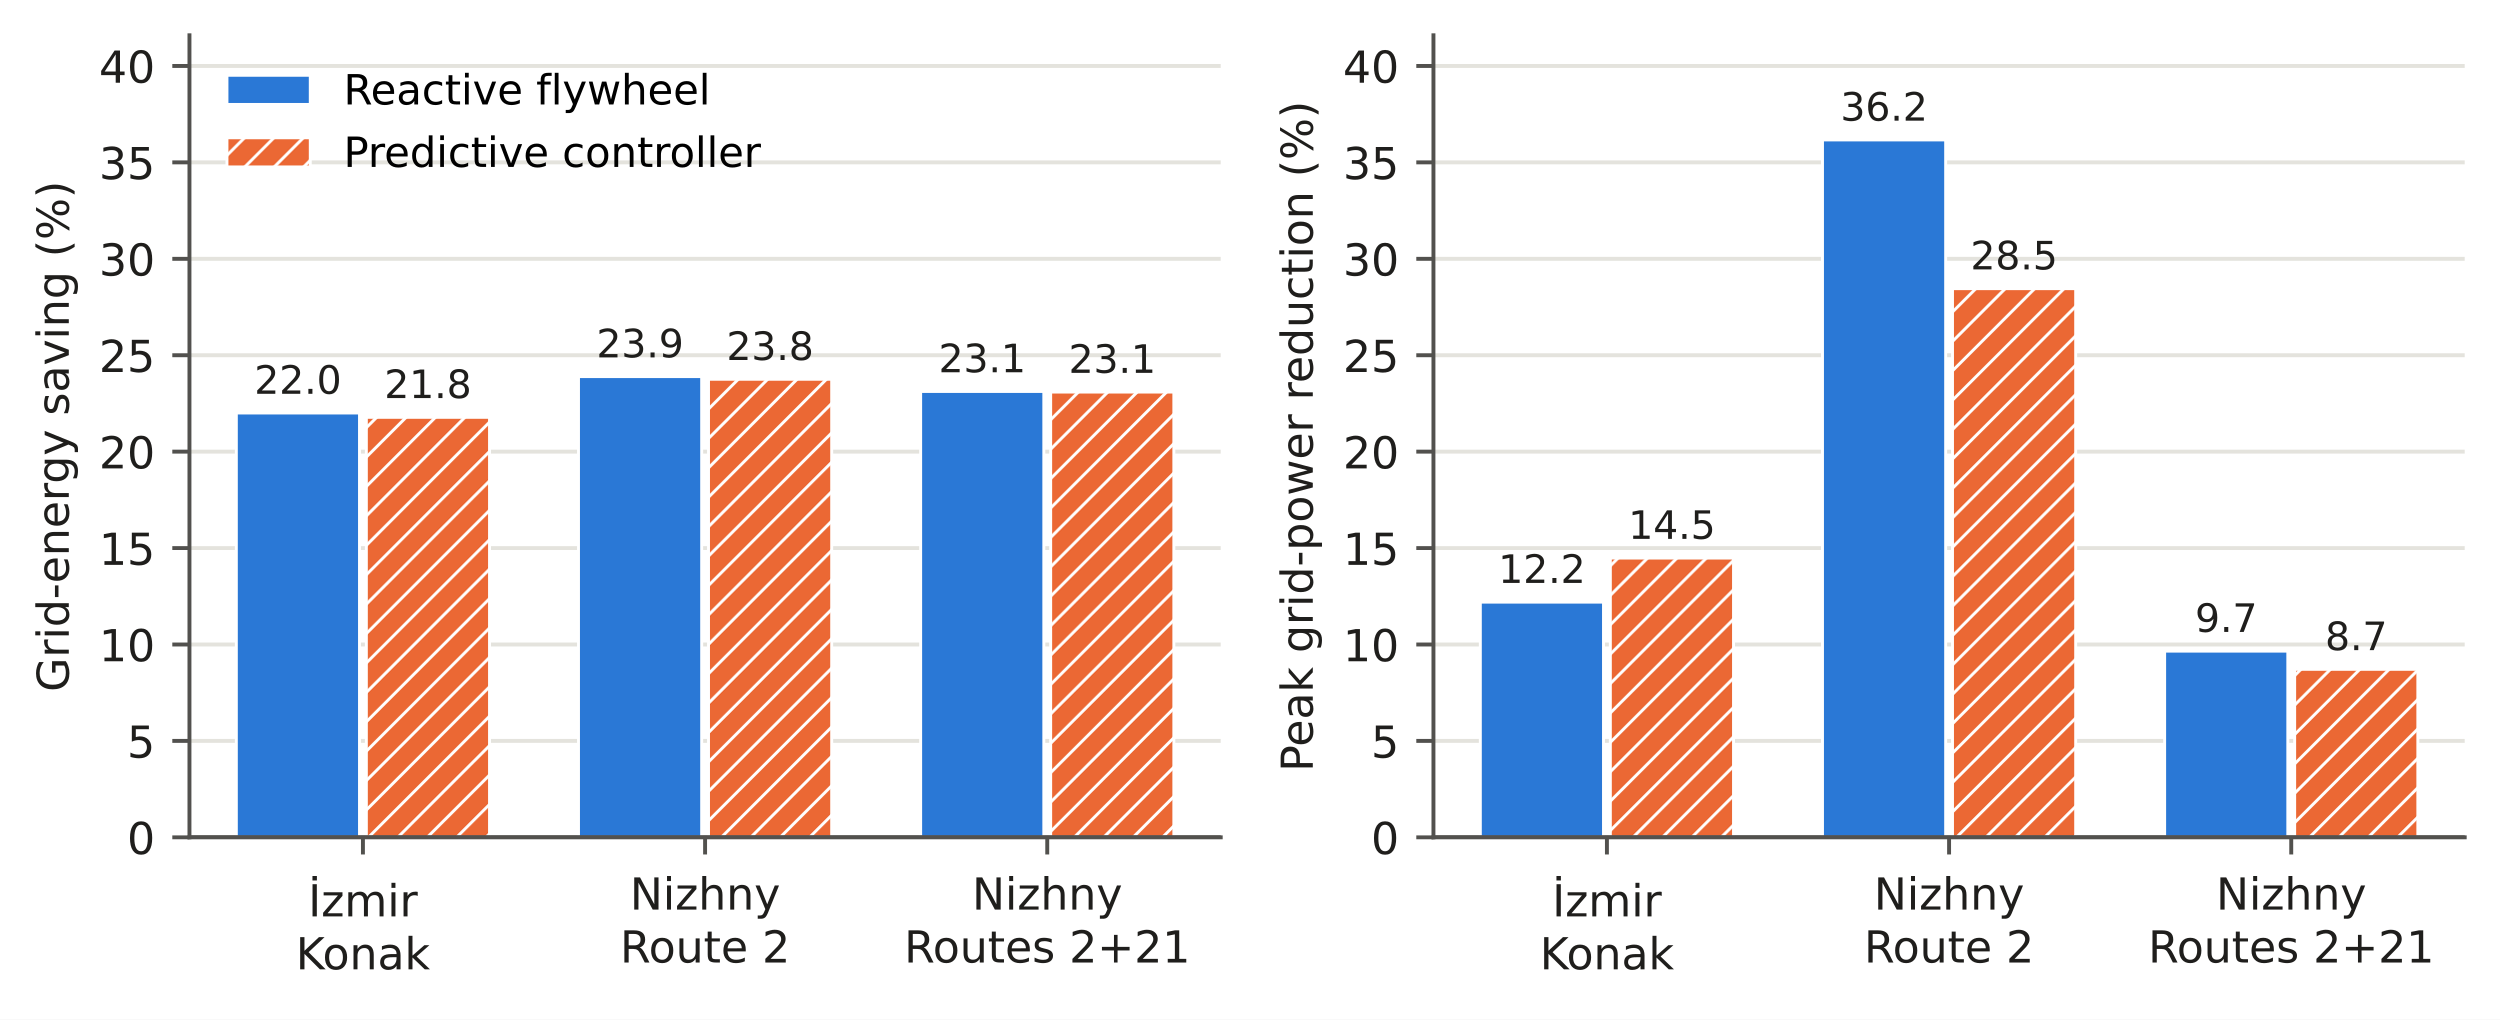
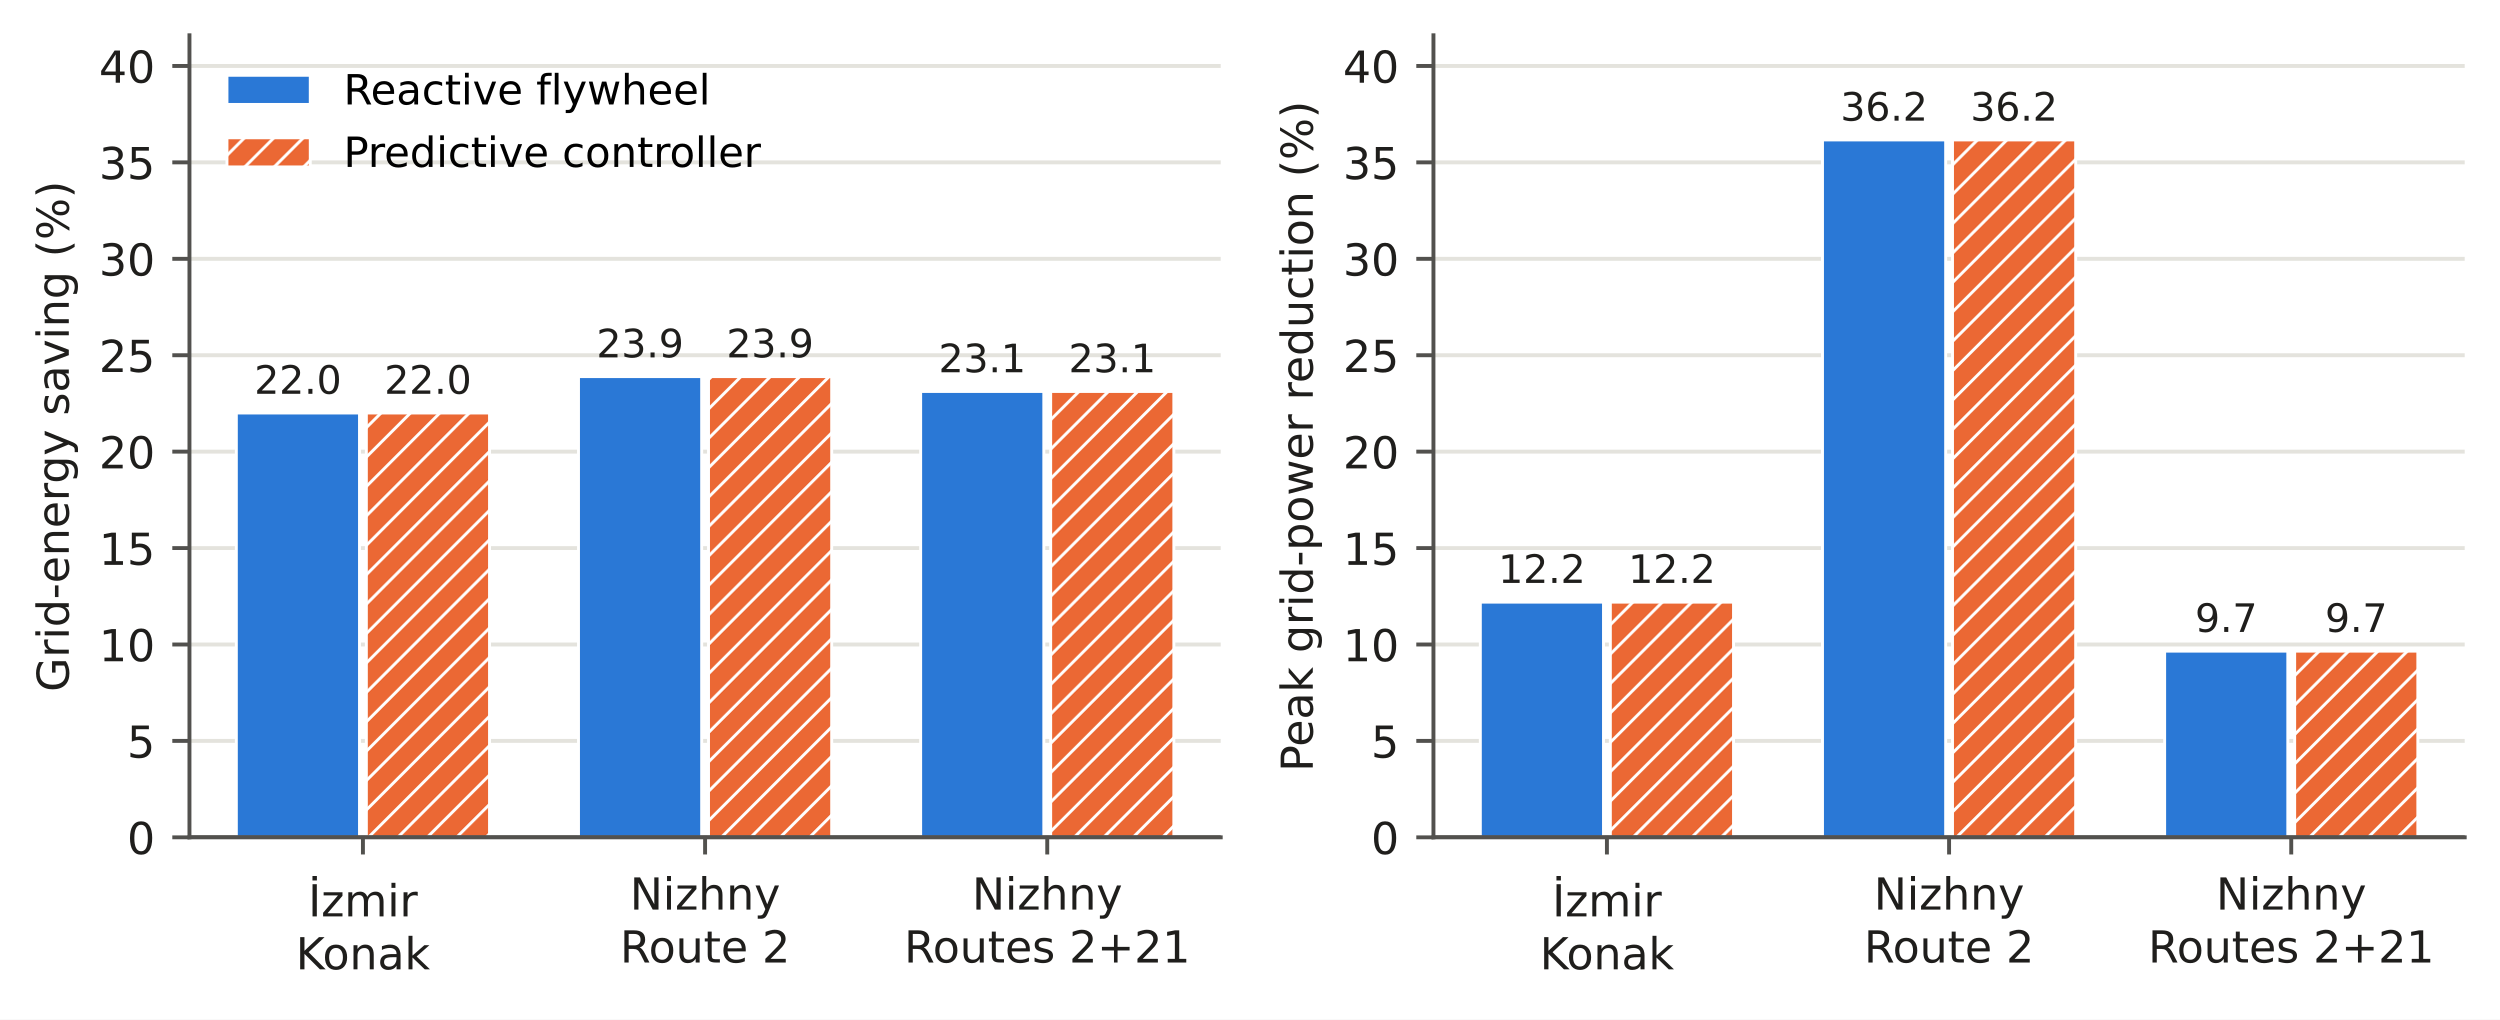
<svg xmlns="http://www.w3.org/2000/svg" xmlns:xlink="http://www.w3.org/1999/xlink" width="510.051pt" height="208.025pt" viewBox="0 0 510.051 208.025" version="1.1">
  <defs>
    <style type="text/css">*{stroke-linejoin: round; stroke-linecap: butt}</style>
  </defs>
  <g id="figure_1">
    <g id="patch_1">
      <path d="M 0 208.025  L 510.051 208.025  L 510.051 0  L 0 0  z " style="fill: #ffffff" />
    </g>
    <g id="axes_1">
      <g id="patch_2">
        <path d="M 38.653 170.832  L 249.051 170.832  L 249.051 7.2  L 38.653 7.2  z " style="fill: #ffffff" />
      </g>
      <g id="matplotlib.axis_1">
        <g id="xtick_1">
          <g id="line2d_1">
            <defs>
-               <path id="meeecc0a320" d="M 0 0  L 0 3.5  " style="stroke: #52514e; stroke-width: 0.8" />
+               <path id="m2ed4dc606e" d="M 0 0  L 0 3.5  " style="stroke: #52514e; stroke-width: 0.8" />
            </defs>
            <g>
-               <use xlink:href="#meeecc0a320" x="74.045" y="170.832" style="fill: #52514e; stroke: #52514e; stroke-width: 0.8" />
+               <use xlink:href="#m2ed4dc606e" x="74.045" y="170.832" style="fill: #52514e; stroke: #52514e; stroke-width: 0.8" />
            </g>
          </g>
          <g id="text_1">
            <text style="font-size: 9px; font-family: 'DejaVu Sans'; fill: #1f1e1c" transform="translate(62.87263 186.9597)">İzmir</text>
            <text style="font-size: 9px; font-family: 'DejaVu Sans'; fill: #1f1e1c" transform="translate(60.34981 197.7622)">Konak</text>
          </g>
        </g>
        <g id="xtick_2">
          <g id="line2d_2">
            <g>
-               <use xlink:href="#meeecc0a320" x="143.852" y="170.832" style="fill: #52514e; stroke: #52514e; stroke-width: 0.8" />
+               <use xlink:href="#m2ed4dc606e" x="143.852" y="170.832" style="fill: #52514e; stroke: #52514e; stroke-width: 0.8" />
            </g>
          </g>
          <g id="text_2">
            <text style="font-size: 9px; font-family: 'DejaVu Sans'; fill: #1f1e1c" transform="translate(128.5064 185.5717)">Nizhny</text>
            <text style="font-size: 9px; font-family: 'DejaVu Sans'; fill: #1f1e1c" transform="translate(126.4955 196.3735)">Route 2</text>
          </g>
        </g>
        <g id="xtick_3">
          <g id="line2d_3">
            <g>
-               <use xlink:href="#meeecc0a320" x="213.659" y="170.832" style="fill: #52514e; stroke: #52514e; stroke-width: 0.8" />
+               <use xlink:href="#m2ed4dc606e" x="213.659" y="170.832" style="fill: #52514e; stroke: #52514e; stroke-width: 0.8" />
            </g>
          </g>
          <g id="text_3">
            <text style="font-size: 9px; font-family: 'DejaVu Sans'; fill: #1f1e1c" transform="translate(198.3133 185.5717)">Nizhny</text>
            <text style="font-size: 9px; font-family: 'DejaVu Sans'; fill: #1f1e1c" transform="translate(184.461 196.3735)">Routes 2+21</text>
          </g>
        </g>
      </g>
      <g id="matplotlib.axis_2">
        <g id="ytick_1">
          <g id="line2d_4">
-             <path d="M 38.653 170.832  L 249.051 170.832  " clip-path="url(#pc666975434)" style="fill: none; stroke: #e4e3dd; stroke-width: 0.8; stroke-linecap: square" />
+             <path d="M 38.653 170.832  L 249.051 170.832  " clip-path="url(#p10d7fbe1e6)" style="fill: none; stroke: #e4e3dd; stroke-width: 0.8; stroke-linecap: square" />
          </g>
          <g id="line2d_5">
            <defs>
-               <path id="m731f49a6a5" d="M 0 0  L -3.5 0  " style="stroke: #52514e; stroke-width: 0.8" />
+               <path id="m03d715ada4" d="M 0 0  L -3.5 0  " style="stroke: #52514e; stroke-width: 0.8" />
            </defs>
            <g>
-               <use xlink:href="#m731f49a6a5" x="38.653" y="170.832" style="fill: #52514e; stroke: #52514e; stroke-width: 0.8" />
+               <use xlink:href="#m03d715ada4" x="38.653" y="170.832" style="fill: #52514e; stroke: #52514e; stroke-width: 0.8" />
            </g>
          </g>
          <g id="text_4">
            <text style="font-size: 9px; font-family: 'DejaVu Sans'; text-anchor: end; fill: #1f1e1c" x="31.653" y="174.251" transform="rotate(-0 31.6532 174.2512)">0</text>
          </g>
        </g>
        <g id="ytick_2">
          <g id="line2d_6">
-             <path d="M 38.653 151.161  L 249.051 151.161  " clip-path="url(#pc666975434)" style="fill: none; stroke: #e4e3dd; stroke-width: 0.8; stroke-linecap: square" />
+             <path d="M 38.653 151.161  L 249.051 151.161  " clip-path="url(#p10d7fbe1e6)" style="fill: none; stroke: #e4e3dd; stroke-width: 0.8; stroke-linecap: square" />
          </g>
          <g id="line2d_7">
            <g>
-               <use xlink:href="#m731f49a6a5" x="38.653" y="151.161" style="fill: #52514e; stroke: #52514e; stroke-width: 0.8" />
+               <use xlink:href="#m03d715ada4" x="38.653" y="151.161" style="fill: #52514e; stroke: #52514e; stroke-width: 0.8" />
            </g>
          </g>
          <g id="text_5">
            <text style="font-size: 9px; font-family: 'DejaVu Sans'; text-anchor: end; fill: #1f1e1c" x="31.653" y="154.58" transform="rotate(-0 31.6532 154.5796)">5</text>
          </g>
        </g>
        <g id="ytick_3">
          <g id="line2d_8">
-             <path d="M 38.653 131.489  L 249.051 131.489  " clip-path="url(#pc666975434)" style="fill: none; stroke: #e4e3dd; stroke-width: 0.8; stroke-linecap: square" />
+             <path d="M 38.653 131.489  L 249.051 131.489  " clip-path="url(#p10d7fbe1e6)" style="fill: none; stroke: #e4e3dd; stroke-width: 0.8; stroke-linecap: square" />
          </g>
          <g id="line2d_9">
            <g>
-               <use xlink:href="#m731f49a6a5" x="38.653" y="131.489" style="fill: #52514e; stroke: #52514e; stroke-width: 0.8" />
+               <use xlink:href="#m03d715ada4" x="38.653" y="131.489" style="fill: #52514e; stroke: #52514e; stroke-width: 0.8" />
            </g>
          </g>
          <g id="text_6">
            <text style="font-size: 9px; font-family: 'DejaVu Sans'; text-anchor: end; fill: #1f1e1c" x="31.653" y="134.908" transform="rotate(-0 31.6532 134.9079)">10</text>
          </g>
        </g>
        <g id="ytick_4">
          <g id="line2d_10">
-             <path d="M 38.653 111.817  L 249.051 111.817  " clip-path="url(#pc666975434)" style="fill: none; stroke: #e4e3dd; stroke-width: 0.8; stroke-linecap: square" />
+             <path d="M 38.653 111.817  L 249.051 111.817  " clip-path="url(#p10d7fbe1e6)" style="fill: none; stroke: #e4e3dd; stroke-width: 0.8; stroke-linecap: square" />
          </g>
          <g id="line2d_11">
            <g>
-               <use xlink:href="#m731f49a6a5" x="38.653" y="111.817" style="fill: #52514e; stroke: #52514e; stroke-width: 0.8" />
+               <use xlink:href="#m03d715ada4" x="38.653" y="111.817" style="fill: #52514e; stroke: #52514e; stroke-width: 0.8" />
            </g>
          </g>
          <g id="text_7">
            <text style="font-size: 9px; font-family: 'DejaVu Sans'; text-anchor: end; fill: #1f1e1c" x="31.653" y="115.236" transform="rotate(-0 31.6532 115.2363)">15</text>
          </g>
        </g>
        <g id="ytick_5">
          <g id="line2d_12">
-             <path d="M 38.653 92.146  L 249.051 92.146  " clip-path="url(#pc666975434)" style="fill: none; stroke: #e4e3dd; stroke-width: 0.8; stroke-linecap: square" />
+             <path d="M 38.653 92.146  L 249.051 92.146  " clip-path="url(#p10d7fbe1e6)" style="fill: none; stroke: #e4e3dd; stroke-width: 0.8; stroke-linecap: square" />
          </g>
          <g id="line2d_13">
            <g>
-               <use xlink:href="#m731f49a6a5" x="38.653" y="92.146" style="fill: #52514e; stroke: #52514e; stroke-width: 0.8" />
+               <use xlink:href="#m03d715ada4" x="38.653" y="92.146" style="fill: #52514e; stroke: #52514e; stroke-width: 0.8" />
            </g>
          </g>
          <g id="text_8">
            <text style="font-size: 9px; font-family: 'DejaVu Sans'; text-anchor: end; fill: #1f1e1c" x="31.653" y="95.565" transform="rotate(-0 31.6532 95.56464)">20</text>
          </g>
        </g>
        <g id="ytick_6">
          <g id="line2d_14">
-             <path d="M 38.653 72.474  L 249.051 72.474  " clip-path="url(#pc666975434)" style="fill: none; stroke: #e4e3dd; stroke-width: 0.8; stroke-linecap: square" />
+             <path d="M 38.653 72.474  L 249.051 72.474  " clip-path="url(#p10d7fbe1e6)" style="fill: none; stroke: #e4e3dd; stroke-width: 0.8; stroke-linecap: square" />
          </g>
          <g id="line2d_15">
            <g>
-               <use xlink:href="#m731f49a6a5" x="38.653" y="72.474" style="fill: #52514e; stroke: #52514e; stroke-width: 0.8" />
+               <use xlink:href="#m03d715ada4" x="38.653" y="72.474" style="fill: #52514e; stroke: #52514e; stroke-width: 0.8" />
            </g>
          </g>
          <g id="text_9">
            <text style="font-size: 9px; font-family: 'DejaVu Sans'; text-anchor: end; fill: #1f1e1c" x="31.653" y="75.893" transform="rotate(-0 31.6532 75.893)">25</text>
          </g>
        </g>
        <g id="ytick_7">
          <g id="line2d_16">
-             <path d="M 38.653 52.802  L 249.051 52.802  " clip-path="url(#pc666975434)" style="fill: none; stroke: #e4e3dd; stroke-width: 0.8; stroke-linecap: square" />
+             <path d="M 38.653 52.802  L 249.051 52.802  " clip-path="url(#p10d7fbe1e6)" style="fill: none; stroke: #e4e3dd; stroke-width: 0.8; stroke-linecap: square" />
          </g>
          <g id="line2d_17">
            <g>
-               <use xlink:href="#m731f49a6a5" x="38.653" y="52.802" style="fill: #52514e; stroke: #52514e; stroke-width: 0.8" />
+               <use xlink:href="#m03d715ada4" x="38.653" y="52.802" style="fill: #52514e; stroke: #52514e; stroke-width: 0.8" />
            </g>
          </g>
          <g id="text_10">
            <text style="font-size: 9px; font-family: 'DejaVu Sans'; text-anchor: end; fill: #1f1e1c" x="31.653" y="56.221" transform="rotate(-0 31.6532 56.22135)">30</text>
          </g>
        </g>
        <g id="ytick_8">
          <g id="line2d_18">
-             <path d="M 38.653 33.131  L 249.051 33.131  " clip-path="url(#pc666975434)" style="fill: none; stroke: #e4e3dd; stroke-width: 0.8; stroke-linecap: square" />
+             <path d="M 38.653 33.131  L 249.051 33.131  " clip-path="url(#p10d7fbe1e6)" style="fill: none; stroke: #e4e3dd; stroke-width: 0.8; stroke-linecap: square" />
          </g>
          <g id="line2d_19">
            <g>
-               <use xlink:href="#m731f49a6a5" x="38.653" y="33.131" style="fill: #52514e; stroke: #52514e; stroke-width: 0.8" />
+               <use xlink:href="#m03d715ada4" x="38.653" y="33.131" style="fill: #52514e; stroke: #52514e; stroke-width: 0.8" />
            </g>
          </g>
          <g id="text_11">
            <text style="font-size: 9px; font-family: 'DejaVu Sans'; text-anchor: end; fill: #1f1e1c" x="31.653" y="36.55" transform="rotate(-0 31.6532 36.54971)">35</text>
          </g>
        </g>
        <g id="ytick_9">
          <g id="line2d_20">
-             <path d="M 38.653 13.459  L 249.051 13.459  " clip-path="url(#pc666975434)" style="fill: none; stroke: #e4e3dd; stroke-width: 0.8; stroke-linecap: square" />
+             <path d="M 38.653 13.459  L 249.051 13.459  " clip-path="url(#p10d7fbe1e6)" style="fill: none; stroke: #e4e3dd; stroke-width: 0.8; stroke-linecap: square" />
          </g>
          <g id="line2d_21">
            <g>
-               <use xlink:href="#m731f49a6a5" x="38.653" y="13.459" style="fill: #52514e; stroke: #52514e; stroke-width: 0.8" />
+               <use xlink:href="#m03d715ada4" x="38.653" y="13.459" style="fill: #52514e; stroke: #52514e; stroke-width: 0.8" />
            </g>
          </g>
          <g id="text_12">
            <text style="font-size: 9px; font-family: 'DejaVu Sans'; text-anchor: end; fill: #1f1e1c" x="31.653" y="16.878" transform="rotate(-0 31.6532 16.87807)">40</text>
          </g>
        </g>
        <g id="text_13">
          <text style="font-size: 9px; font-family: 'DejaVu Sans'; text-anchor: middle; fill: #1f1e1c" x="14.039" y="89.016" transform="rotate(-90 14.03859 89.01613)">Grid-energy saving (%)</text>
        </g>
      </g>
      <g id="patch_3">
-         <path d="M 48.217 170.832  L 73.347 170.832  L 73.347 84.261  L 48.217 84.261  z " clip-path="url(#pc666975434)" style="fill: #2a78d6; stroke: #ffffff; stroke-width: 0.6; stroke-linejoin: miter" />
+         <path d="M 48.217 170.832  L 73.347 170.832  L 73.347 84.261  L 48.217 84.261  z " clip-path="url(#p10d7fbe1e6)" style="fill: #2a78d6; stroke: #ffffff; stroke-width: 0.6; stroke-linejoin: miter" />
      </g>
      <g id="patch_4">
-         <path d="M 118.024 170.832  L 143.154 170.832  L 143.154 76.833  L 118.024 76.833  z " clip-path="url(#pc666975434)" style="fill: #2a78d6; stroke: #ffffff; stroke-width: 0.6; stroke-linejoin: miter" />
+         <path d="M 118.024 170.832  L 143.154 170.832  L 143.154 76.833  L 118.024 76.833  z " clip-path="url(#p10d7fbe1e6)" style="fill: #2a78d6; stroke: #ffffff; stroke-width: 0.6; stroke-linejoin: miter" />
      </g>
      <g id="patch_5">
-         <path d="M 187.83 170.832  L 212.961 170.832  L 212.961 79.871  L 187.83 79.871  z " clip-path="url(#pc666975434)" style="fill: #2a78d6; stroke: #ffffff; stroke-width: 0.6; stroke-linejoin: miter" />
+         <path d="M 187.83 170.832  L 212.961 170.832  L 212.961 79.871  L 187.83 79.871  z " clip-path="url(#p10d7fbe1e6)" style="fill: #2a78d6; stroke: #ffffff; stroke-width: 0.6; stroke-linejoin: miter" />
      </g>
      <g id="patch_6">
-         <path d="M 74.743 170.832  L 99.874 170.832  L 99.874 85.139  L 74.743 85.139  z " clip-path="url(#pc666975434)" style="fill: url(#h0b75fb383c); stroke: #ffffff; stroke-width: 0.6; stroke-linejoin: miter" />
+         <path d="M 74.743 170.832  L 99.874 170.832  L 99.874 84.261  L 74.743 84.261  z " clip-path="url(#p10d7fbe1e6)" style="fill: url(#he3d0324213); stroke: #ffffff; stroke-width: 0.6; stroke-linejoin: miter" />
      </g>
      <g id="patch_7">
-         <path d="M 144.55 170.832  L 169.681 170.832  L 169.681 77.376  L 144.55 77.376  z " clip-path="url(#pc666975434)" style="fill: url(#h0b75fb383c); stroke: #ffffff; stroke-width: 0.6; stroke-linejoin: miter" />
+         <path d="M 144.55 170.832  L 169.681 170.832  L 169.681 76.833  L 144.55 76.833  z " clip-path="url(#p10d7fbe1e6)" style="fill: url(#he3d0324213); stroke: #ffffff; stroke-width: 0.6; stroke-linejoin: miter" />
      </g>
      <g id="patch_8">
-         <path d="M 214.357 170.832  L 239.488 170.832  L 239.488 79.993  L 214.357 79.993  z " clip-path="url(#pc666975434)" style="fill: url(#h0b75fb383c); stroke: #ffffff; stroke-width: 0.6; stroke-linejoin: miter" />
+         <path d="M 214.357 170.832  L 239.488 170.832  L 239.488 79.871  L 214.357 79.871  z " clip-path="url(#p10d7fbe1e6)" style="fill: url(#he3d0324213); stroke: #ffffff; stroke-width: 0.6; stroke-linejoin: miter" />
      </g>
      <g id="line2d_22">
-         <path d="M 38.653 170.832  L 249.051 170.832  " clip-path="url(#pc666975434)" style="fill: none; stroke: #52514e; stroke-width: 0.8; stroke-linecap: square" />
+         <path d="M 38.653 170.832  L 249.051 170.832  " clip-path="url(#p10d7fbe1e6)" style="fill: none; stroke: #52514e; stroke-width: 0.8; stroke-linecap: square" />
      </g>
      <g id="patch_9">
        <path d="M 38.653 170.832  L 38.653 7.2  " style="fill: none; stroke: #52514e; stroke-width: 0.8; stroke-linejoin: miter; stroke-linecap: square" />
      </g>
      <g id="patch_10">
        <path d="M 38.653 170.832  L 249.051 170.832  " style="fill: none; stroke: #52514e; stroke-width: 0.8; stroke-linejoin: miter; stroke-linecap: square" />
      </g>
      <g id="text_14">
        <text style="font-size: 8px; font-family: 'DejaVu Sans'; text-anchor: middle; fill: #1f1e1c" x="60.782" y="80.339" transform="rotate(-0 60.78198 80.33943)">22.0</text>
      </g>
      <g id="text_15">
        <text style="font-size: 8px; font-family: 'DejaVu Sans'; text-anchor: middle; fill: #1f1e1c" x="130.589" y="72.911" transform="rotate(-0 130.5888 72.91141)">23.9</text>
      </g>
      <g id="text_16">
        <text style="font-size: 8px; font-family: 'DejaVu Sans'; text-anchor: middle; fill: #1f1e1c" x="200.396" y="75.949" transform="rotate(-0 200.3957 75.94871)">23.1</text>
      </g>
      <g id="text_17">
-         <text style="font-size: 8px; font-family: 'DejaVu Sans'; text-anchor: middle; fill: #1f1e1c" x="87.309" y="81.217" transform="rotate(-0 87.30859 81.21678)">21.8</text>
+         <text style="font-size: 8px; font-family: 'DejaVu Sans'; text-anchor: middle; fill: #1f1e1c" x="87.309" y="80.339" transform="rotate(-0 87.30859 80.33943)">22.0</text>
      </g>
      <g id="text_18">
-         <text style="font-size: 8px; font-family: 'DejaVu Sans'; text-anchor: middle; fill: #1f1e1c" x="157.115" y="73.454" transform="rotate(-0 157.1155 73.45435)">23.8</text>
+         <text style="font-size: 8px; font-family: 'DejaVu Sans'; text-anchor: middle; fill: #1f1e1c" x="157.115" y="72.911" transform="rotate(-0 157.1155 72.91141)">23.9</text>
      </g>
      <g id="text_19">
-         <text style="font-size: 8px; font-family: 'DejaVu Sans'; text-anchor: middle; fill: #1f1e1c" x="226.922" y="76.071" transform="rotate(-0 226.9223 76.07068)">23.1</text>
+         <text style="font-size: 8px; font-family: 'DejaVu Sans'; text-anchor: middle; fill: #1f1e1c" x="226.922" y="75.949" transform="rotate(-0 226.9223 75.94871)">23.1</text>
      </g>
      <g id="legend_1">
        <g id="patch_11">
          <path d="M 46.303 21.309  L 63.303 21.309  L 63.303 15.359  L 46.303 15.359  z " style="fill: #2a78d6; stroke: #ffffff; stroke-width: 0.6; stroke-linejoin: miter" />
        </g>
        <g id="text_20">
          <text style="font-size: 8.5px; font-family: 'DejaVu Sans'; text-anchor: start" x="70.103" y="21.309" transform="rotate(-0 70.1032 21.30867)">Reactive flywheel</text>
        </g>
        <g id="patch_12">
-           <path d="M 46.303 34.059  L 63.303 34.059  L 63.303 28.109  L 46.303 28.109  z " style="fill: url(#h0b75fb383c); stroke: #ffffff; stroke-width: 0.6; stroke-linejoin: miter" />
+           <path d="M 46.303 34.059  L 63.303 34.059  L 63.303 28.109  L 46.303 28.109  z " style="fill: url(#he3d0324213); stroke: #ffffff; stroke-width: 0.6; stroke-linejoin: miter" />
        </g>
        <g id="text_21">
          <text style="font-size: 8.5px; font-family: 'DejaVu Sans'; text-anchor: start" x="70.103" y="34.059" transform="rotate(-0 70.1032 34.05934)">Predictive controller</text>
        </g>
      </g>
    </g>
    <g id="axes_2">
      <g id="patch_13">
        <path d="M 292.453 170.832  L 502.851 170.832  L 502.851 7.2  L 292.453 7.2  z " style="fill: #ffffff" />
      </g>
      <g id="matplotlib.axis_3">
        <g id="xtick_4">
          <g id="line2d_23">
            <g>
-               <use xlink:href="#meeecc0a320" x="327.845" y="170.832" style="fill: #52514e; stroke: #52514e; stroke-width: 0.8" />
+               <use xlink:href="#m2ed4dc606e" x="327.845" y="170.832" style="fill: #52514e; stroke: #52514e; stroke-width: 0.8" />
            </g>
          </g>
          <g id="text_22">
            <text style="font-size: 9px; font-family: 'DejaVu Sans'; fill: #1f1e1c" transform="translate(316.6726 186.9597)">İzmir</text>
            <text style="font-size: 9px; font-family: 'DejaVu Sans'; fill: #1f1e1c" transform="translate(314.1498 197.7622)">Konak</text>
          </g>
        </g>
        <g id="xtick_5">
          <g id="line2d_24">
            <g>
-               <use xlink:href="#meeecc0a320" x="397.652" y="170.832" style="fill: #52514e; stroke: #52514e; stroke-width: 0.8" />
+               <use xlink:href="#m2ed4dc606e" x="397.652" y="170.832" style="fill: #52514e; stroke: #52514e; stroke-width: 0.8" />
            </g>
          </g>
          <g id="text_23">
            <text style="font-size: 9px; font-family: 'DejaVu Sans'; fill: #1f1e1c" transform="translate(382.3064 185.5717)">Nizhny</text>
            <text style="font-size: 9px; font-family: 'DejaVu Sans'; fill: #1f1e1c" transform="translate(380.2955 196.3735)">Route 2</text>
          </g>
        </g>
        <g id="xtick_6">
          <g id="line2d_25">
            <g>
-               <use xlink:href="#meeecc0a320" x="467.459" y="170.832" style="fill: #52514e; stroke: #52514e; stroke-width: 0.8" />
+               <use xlink:href="#m2ed4dc606e" x="467.459" y="170.832" style="fill: #52514e; stroke: #52514e; stroke-width: 0.8" />
            </g>
          </g>
          <g id="text_24">
            <text style="font-size: 9px; font-family: 'DejaVu Sans'; fill: #1f1e1c" transform="translate(452.1133 185.5717)">Nizhny</text>
            <text style="font-size: 9px; font-family: 'DejaVu Sans'; fill: #1f1e1c" transform="translate(438.261 196.3735)">Routes 2+21</text>
          </g>
        </g>
      </g>
      <g id="matplotlib.axis_4">
        <g id="ytick_10">
          <g id="line2d_26">
-             <path d="M 292.453 170.832  L 502.851 170.832  " clip-path="url(#p3b6b29ef26)" style="fill: none; stroke: #e4e3dd; stroke-width: 0.8; stroke-linecap: square" />
+             <path d="M 292.453 170.832  L 502.851 170.832  " clip-path="url(#pab9edb449c)" style="fill: none; stroke: #e4e3dd; stroke-width: 0.8; stroke-linecap: square" />
          </g>
          <g id="line2d_27">
            <g>
-               <use xlink:href="#m731f49a6a5" x="292.453" y="170.832" style="fill: #52514e; stroke: #52514e; stroke-width: 0.8" />
+               <use xlink:href="#m03d715ada4" x="292.453" y="170.832" style="fill: #52514e; stroke: #52514e; stroke-width: 0.8" />
            </g>
          </g>
          <g id="text_25">
            <text style="font-size: 9px; font-family: 'DejaVu Sans'; text-anchor: end; fill: #1f1e1c" x="285.453" y="174.251" transform="rotate(-0 285.4532 174.2512)">0</text>
          </g>
        </g>
        <g id="ytick_11">
          <g id="line2d_28">
-             <path d="M 292.453 151.161  L 502.851 151.161  " clip-path="url(#p3b6b29ef26)" style="fill: none; stroke: #e4e3dd; stroke-width: 0.8; stroke-linecap: square" />
+             <path d="M 292.453 151.161  L 502.851 151.161  " clip-path="url(#pab9edb449c)" style="fill: none; stroke: #e4e3dd; stroke-width: 0.8; stroke-linecap: square" />
          </g>
          <g id="line2d_29">
            <g>
-               <use xlink:href="#m731f49a6a5" x="292.453" y="151.161" style="fill: #52514e; stroke: #52514e; stroke-width: 0.8" />
+               <use xlink:href="#m03d715ada4" x="292.453" y="151.161" style="fill: #52514e; stroke: #52514e; stroke-width: 0.8" />
            </g>
          </g>
          <g id="text_26">
            <text style="font-size: 9px; font-family: 'DejaVu Sans'; text-anchor: end; fill: #1f1e1c" x="285.453" y="154.58" transform="rotate(-0 285.4532 154.5796)">5</text>
          </g>
        </g>
        <g id="ytick_12">
          <g id="line2d_30">
-             <path d="M 292.453 131.489  L 502.851 131.489  " clip-path="url(#p3b6b29ef26)" style="fill: none; stroke: #e4e3dd; stroke-width: 0.8; stroke-linecap: square" />
+             <path d="M 292.453 131.489  L 502.851 131.489  " clip-path="url(#pab9edb449c)" style="fill: none; stroke: #e4e3dd; stroke-width: 0.8; stroke-linecap: square" />
          </g>
          <g id="line2d_31">
            <g>
-               <use xlink:href="#m731f49a6a5" x="292.453" y="131.489" style="fill: #52514e; stroke: #52514e; stroke-width: 0.8" />
+               <use xlink:href="#m03d715ada4" x="292.453" y="131.489" style="fill: #52514e; stroke: #52514e; stroke-width: 0.8" />
            </g>
          </g>
          <g id="text_27">
            <text style="font-size: 9px; font-family: 'DejaVu Sans'; text-anchor: end; fill: #1f1e1c" x="285.453" y="134.908" transform="rotate(-0 285.4532 134.9079)">10</text>
          </g>
        </g>
        <g id="ytick_13">
          <g id="line2d_32">
-             <path d="M 292.453 111.817  L 502.851 111.817  " clip-path="url(#p3b6b29ef26)" style="fill: none; stroke: #e4e3dd; stroke-width: 0.8; stroke-linecap: square" />
+             <path d="M 292.453 111.817  L 502.851 111.817  " clip-path="url(#pab9edb449c)" style="fill: none; stroke: #e4e3dd; stroke-width: 0.8; stroke-linecap: square" />
          </g>
          <g id="line2d_33">
            <g>
-               <use xlink:href="#m731f49a6a5" x="292.453" y="111.817" style="fill: #52514e; stroke: #52514e; stroke-width: 0.8" />
+               <use xlink:href="#m03d715ada4" x="292.453" y="111.817" style="fill: #52514e; stroke: #52514e; stroke-width: 0.8" />
            </g>
          </g>
          <g id="text_28">
            <text style="font-size: 9px; font-family: 'DejaVu Sans'; text-anchor: end; fill: #1f1e1c" x="285.453" y="115.236" transform="rotate(-0 285.4532 115.2363)">15</text>
          </g>
        </g>
        <g id="ytick_14">
          <g id="line2d_34">
-             <path d="M 292.453 92.146  L 502.851 92.146  " clip-path="url(#p3b6b29ef26)" style="fill: none; stroke: #e4e3dd; stroke-width: 0.8; stroke-linecap: square" />
+             <path d="M 292.453 92.146  L 502.851 92.146  " clip-path="url(#pab9edb449c)" style="fill: none; stroke: #e4e3dd; stroke-width: 0.8; stroke-linecap: square" />
          </g>
          <g id="line2d_35">
            <g>
-               <use xlink:href="#m731f49a6a5" x="292.453" y="92.146" style="fill: #52514e; stroke: #52514e; stroke-width: 0.8" />
+               <use xlink:href="#m03d715ada4" x="292.453" y="92.146" style="fill: #52514e; stroke: #52514e; stroke-width: 0.8" />
            </g>
          </g>
          <g id="text_29">
            <text style="font-size: 9px; font-family: 'DejaVu Sans'; text-anchor: end; fill: #1f1e1c" x="285.453" y="95.565" transform="rotate(-0 285.4532 95.56464)">20</text>
          </g>
        </g>
        <g id="ytick_15">
          <g id="line2d_36">
-             <path d="M 292.453 72.474  L 502.851 72.474  " clip-path="url(#p3b6b29ef26)" style="fill: none; stroke: #e4e3dd; stroke-width: 0.8; stroke-linecap: square" />
+             <path d="M 292.453 72.474  L 502.851 72.474  " clip-path="url(#pab9edb449c)" style="fill: none; stroke: #e4e3dd; stroke-width: 0.8; stroke-linecap: square" />
          </g>
          <g id="line2d_37">
            <g>
-               <use xlink:href="#m731f49a6a5" x="292.453" y="72.474" style="fill: #52514e; stroke: #52514e; stroke-width: 0.8" />
+               <use xlink:href="#m03d715ada4" x="292.453" y="72.474" style="fill: #52514e; stroke: #52514e; stroke-width: 0.8" />
            </g>
          </g>
          <g id="text_30">
            <text style="font-size: 9px; font-family: 'DejaVu Sans'; text-anchor: end; fill: #1f1e1c" x="285.453" y="75.893" transform="rotate(-0 285.4532 75.893)">25</text>
          </g>
        </g>
        <g id="ytick_16">
          <g id="line2d_38">
-             <path d="M 292.453 52.802  L 502.851 52.802  " clip-path="url(#p3b6b29ef26)" style="fill: none; stroke: #e4e3dd; stroke-width: 0.8; stroke-linecap: square" />
+             <path d="M 292.453 52.802  L 502.851 52.802  " clip-path="url(#pab9edb449c)" style="fill: none; stroke: #e4e3dd; stroke-width: 0.8; stroke-linecap: square" />
          </g>
          <g id="line2d_39">
            <g>
-               <use xlink:href="#m731f49a6a5" x="292.453" y="52.802" style="fill: #52514e; stroke: #52514e; stroke-width: 0.8" />
+               <use xlink:href="#m03d715ada4" x="292.453" y="52.802" style="fill: #52514e; stroke: #52514e; stroke-width: 0.8" />
            </g>
          </g>
          <g id="text_31">
            <text style="font-size: 9px; font-family: 'DejaVu Sans'; text-anchor: end; fill: #1f1e1c" x="285.453" y="56.221" transform="rotate(-0 285.4532 56.22135)">30</text>
          </g>
        </g>
        <g id="ytick_17">
          <g id="line2d_40">
-             <path d="M 292.453 33.131  L 502.851 33.131  " clip-path="url(#p3b6b29ef26)" style="fill: none; stroke: #e4e3dd; stroke-width: 0.8; stroke-linecap: square" />
+             <path d="M 292.453 33.131  L 502.851 33.131  " clip-path="url(#pab9edb449c)" style="fill: none; stroke: #e4e3dd; stroke-width: 0.8; stroke-linecap: square" />
          </g>
          <g id="line2d_41">
            <g>
-               <use xlink:href="#m731f49a6a5" x="292.453" y="33.131" style="fill: #52514e; stroke: #52514e; stroke-width: 0.8" />
+               <use xlink:href="#m03d715ada4" x="292.453" y="33.131" style="fill: #52514e; stroke: #52514e; stroke-width: 0.8" />
            </g>
          </g>
          <g id="text_32">
            <text style="font-size: 9px; font-family: 'DejaVu Sans'; text-anchor: end; fill: #1f1e1c" x="285.453" y="36.55" transform="rotate(-0 285.4532 36.54971)">35</text>
          </g>
        </g>
        <g id="ytick_18">
          <g id="line2d_42">
-             <path d="M 292.453 13.459  L 502.851 13.459  " clip-path="url(#p3b6b29ef26)" style="fill: none; stroke: #e4e3dd; stroke-width: 0.8; stroke-linecap: square" />
+             <path d="M 292.453 13.459  L 502.851 13.459  " clip-path="url(#pab9edb449c)" style="fill: none; stroke: #e4e3dd; stroke-width: 0.8; stroke-linecap: square" />
          </g>
          <g id="line2d_43">
            <g>
-               <use xlink:href="#m731f49a6a5" x="292.453" y="13.459" style="fill: #52514e; stroke: #52514e; stroke-width: 0.8" />
+               <use xlink:href="#m03d715ada4" x="292.453" y="13.459" style="fill: #52514e; stroke: #52514e; stroke-width: 0.8" />
            </g>
          </g>
          <g id="text_33">
            <text style="font-size: 9px; font-family: 'DejaVu Sans'; text-anchor: end; fill: #1f1e1c" x="285.453" y="16.878" transform="rotate(-0 285.4532 16.87807)">40</text>
          </g>
        </g>
        <g id="text_34">
          <text style="font-size: 9px; font-family: 'DejaVu Sans'; text-anchor: middle; fill: #1f1e1c" x="267.839" y="89.016" transform="rotate(-90 267.8386 89.01613)">Peak grid-power reduction (%)</text>
        </g>
      </g>
      <g id="patch_14">
-         <path d="M 302.017 170.832  L 327.147 170.832  L 327.147 122.849  L 302.017 122.849  z " clip-path="url(#p3b6b29ef26)" style="fill: #2a78d6; stroke: #ffffff; stroke-width: 0.6; stroke-linejoin: miter" />
+         <path d="M 302.017 170.832  L 327.147 170.832  L 327.147 122.849  L 302.017 122.849  z " clip-path="url(#pab9edb449c)" style="fill: #2a78d6; stroke: #ffffff; stroke-width: 0.6; stroke-linejoin: miter" />
      </g>
      <g id="patch_15">
-         <path d="M 371.824 170.832  L 396.954 170.832  L 396.954 28.543  L 371.824 28.543  z " clip-path="url(#p3b6b29ef26)" style="fill: #2a78d6; stroke: #ffffff; stroke-width: 0.6; stroke-linejoin: miter" />
+         <path d="M 371.824 170.832  L 396.954 170.832  L 396.954 28.543  L 371.824 28.543  z " clip-path="url(#pab9edb449c)" style="fill: #2a78d6; stroke: #ffffff; stroke-width: 0.6; stroke-linejoin: miter" />
      </g>
      <g id="patch_16">
-         <path d="M 441.63 170.832  L 466.761 170.832  L 466.761 132.846  L 441.63 132.846  z " clip-path="url(#p3b6b29ef26)" style="fill: #2a78d6; stroke: #ffffff; stroke-width: 0.6; stroke-linejoin: miter" />
+         <path d="M 441.63 170.832  L 466.761 170.832  L 466.761 132.846  L 441.63 132.846  z " clip-path="url(#pab9edb449c)" style="fill: #2a78d6; stroke: #ffffff; stroke-width: 0.6; stroke-linejoin: miter" />
      </g>
      <g id="patch_17">
-         <path d="M 328.543 170.832  L 353.674 170.832  L 353.674 113.863  L 328.543 113.863  z " clip-path="url(#p3b6b29ef26)" style="fill: url(#h0b75fb383c); stroke: #ffffff; stroke-width: 0.6; stroke-linejoin: miter" />
+         <path d="M 328.543 170.832  L 353.674 170.832  L 353.674 122.849  L 328.543 122.849  z " clip-path="url(#pab9edb449c)" style="fill: url(#he3d0324213); stroke: #ffffff; stroke-width: 0.6; stroke-linejoin: miter" />
      </g>
      <g id="patch_18">
-         <path d="M 398.35 170.832  L 423.481 170.832  L 423.481 58.889  L 398.35 58.889  z " clip-path="url(#p3b6b29ef26)" style="fill: url(#h0b75fb383c); stroke: #ffffff; stroke-width: 0.6; stroke-linejoin: miter" />
+         <path d="M 398.35 170.832  L 423.481 170.832  L 423.481 28.543  L 398.35 28.543  z " clip-path="url(#pab9edb449c)" style="fill: url(#he3d0324213); stroke: #ffffff; stroke-width: 0.6; stroke-linejoin: miter" />
      </g>
      <g id="patch_19">
-         <path d="M 468.157 170.832  L 493.288 170.832  L 493.288 136.564  L 468.157 136.564  z " clip-path="url(#p3b6b29ef26)" style="fill: url(#h0b75fb383c); stroke: #ffffff; stroke-width: 0.6; stroke-linejoin: miter" />
+         <path d="M 468.157 170.832  L 493.288 170.832  L 493.288 132.846  L 468.157 132.846  z " clip-path="url(#pab9edb449c)" style="fill: url(#he3d0324213); stroke: #ffffff; stroke-width: 0.6; stroke-linejoin: miter" />
      </g>
      <g id="line2d_44">
-         <path d="M 292.453 170.832  L 502.851 170.832  " clip-path="url(#p3b6b29ef26)" style="fill: none; stroke: #52514e; stroke-width: 0.8; stroke-linecap: square" />
+         <path d="M 292.453 170.832  L 502.851 170.832  " clip-path="url(#pab9edb449c)" style="fill: none; stroke: #52514e; stroke-width: 0.8; stroke-linecap: square" />
      </g>
      <g id="patch_20">
        <path d="M 292.453 170.832  L 292.453 7.2  " style="fill: none; stroke: #52514e; stroke-width: 0.8; stroke-linejoin: miter; stroke-linecap: square" />
      </g>
      <g id="patch_21">
        <path d="M 292.453 170.832  L 502.851 170.832  " style="fill: none; stroke: #52514e; stroke-width: 0.8; stroke-linejoin: miter; stroke-linecap: square" />
      </g>
      <g id="text_35">
        <text style="font-size: 8px; font-family: 'DejaVu Sans'; text-anchor: middle; fill: #1f1e1c" x="314.582" y="118.927" transform="rotate(-0 314.582 118.9273)">12.2</text>
      </g>
      <g id="text_36">
        <text style="font-size: 8px; font-family: 'DejaVu Sans'; text-anchor: middle; fill: #1f1e1c" x="384.389" y="24.621" transform="rotate(-0 384.3888 24.62146)">36.2</text>
      </g>
      <g id="text_37">
        <text style="font-size: 8px; font-family: 'DejaVu Sans'; text-anchor: middle; fill: #1f1e1c" x="454.196" y="128.924" transform="rotate(-0 454.1957 128.9244)">9.7</text>
      </g>
      <g id="text_38">
-         <text style="font-size: 8px; font-family: 'DejaVu Sans'; text-anchor: middle; fill: #1f1e1c" x="341.109" y="109.941" transform="rotate(-0 341.1086 109.9413)">14.5</text>
+         <text style="font-size: 8px; font-family: 'DejaVu Sans'; text-anchor: middle; fill: #1f1e1c" x="341.109" y="118.927" transform="rotate(-0 341.1086 118.9273)">12.2</text>
      </g>
      <g id="text_39">
-         <text style="font-size: 8px; font-family: 'DejaVu Sans'; text-anchor: middle; fill: #1f1e1c" x="410.915" y="54.967" transform="rotate(-0 410.9155 54.96694)">28.5</text>
+         <text style="font-size: 8px; font-family: 'DejaVu Sans'; text-anchor: middle; fill: #1f1e1c" x="410.915" y="24.621" transform="rotate(-0 410.9155 24.62146)">36.2</text>
      </g>
      <g id="text_40">
-         <text style="font-size: 8px; font-family: 'DejaVu Sans'; text-anchor: middle; fill: #1f1e1c" x="480.722" y="132.642" transform="rotate(-0 480.7223 132.6424)">8.7</text>
+         <text style="font-size: 8px; font-family: 'DejaVu Sans'; text-anchor: middle; fill: #1f1e1c" x="480.722" y="128.924" transform="rotate(-0 480.7223 128.9244)">9.7</text>
      </g>
    </g>
  </g>
  <defs>
-     <clipPath id="pc666975434">
+     <clipPath id="p10d7fbe1e6">
      <rect x="38.653" y="7.2" width="210.398" height="163.632" />
    </clipPath>
-     <clipPath id="p3b6b29ef26">
+     <clipPath id="pab9edb449c">
      <rect x="292.453" y="7.2" width="210.398" height="163.632" />
    </clipPath>
  </defs>
  <defs>
-     <pattern id="h0b75fb383c" patternUnits="userSpaceOnUse" x="0" y="0" width="72" height="72">
+     <pattern id="he3d0324213" patternUnits="userSpaceOnUse" x="0" y="0" width="72" height="72">
      <rect x="0" y="0" width="73" height="73" fill="#eb6834" />
      <path d="M -36 36  L 36 -36  M -33 39  L 39 -33  M -30 42  L 42 -30  M -27 45  L 45 -27  M -24 48  L 48 -24  M -21 51  L 51 -21  M -18 54  L 54 -18  M -15 57  L 57 -15  M -12 60  L 60 -12  M -9 63  L 63 -9  M -6 66  L 66 -6  M -3 69  L 69 -3  M 0 72  L 72 0  M 3 75  L 75 3  M 6 78  L 78 6  M 9 81  L 81 9  M 12 84  L 84 12  M 15 87  L 87 15  M 18 90  L 90 18  M 21 93  L 93 21  M 24 96  L 96 24  M 27 99  L 99 27  M 30 102  L 102 30  M 33 105  L 105 33  M 36 108  L 108 36  " style="fill: #ffffff; stroke: #ffffff; stroke-width: 0.6; stroke-linecap: butt; stroke-linejoin: miter" />
    </pattern>
  </defs>
</svg>
